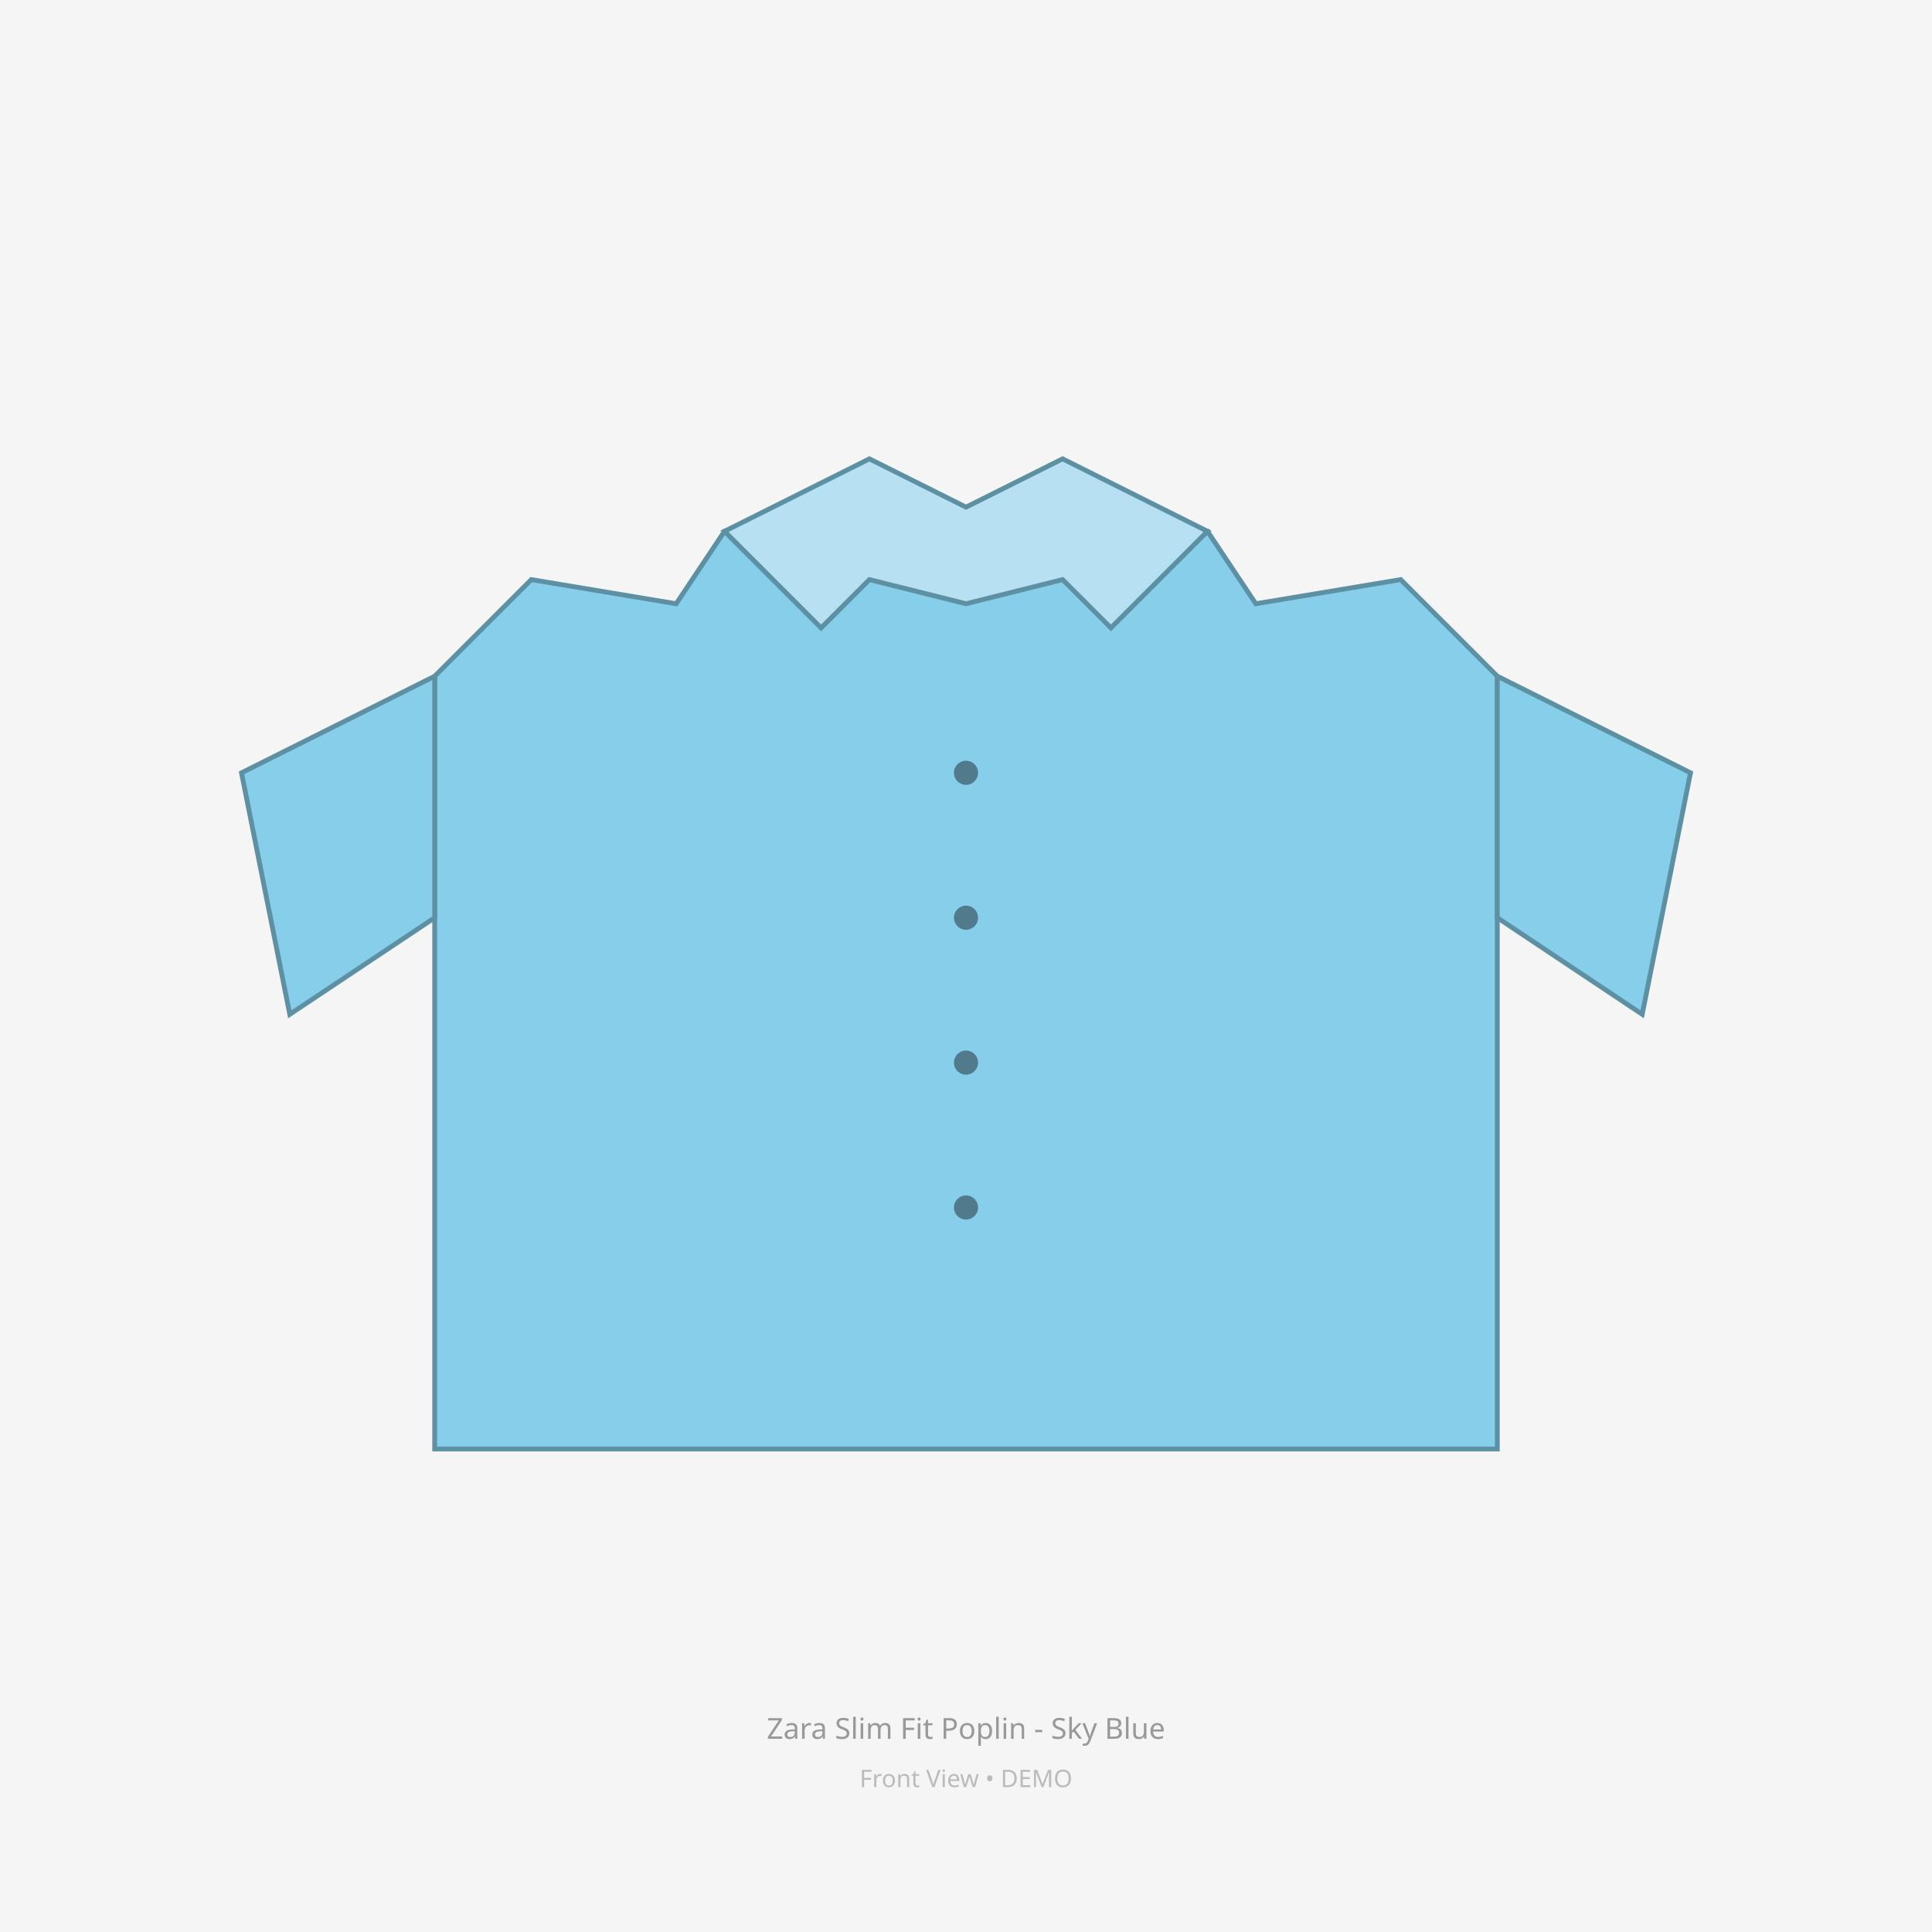
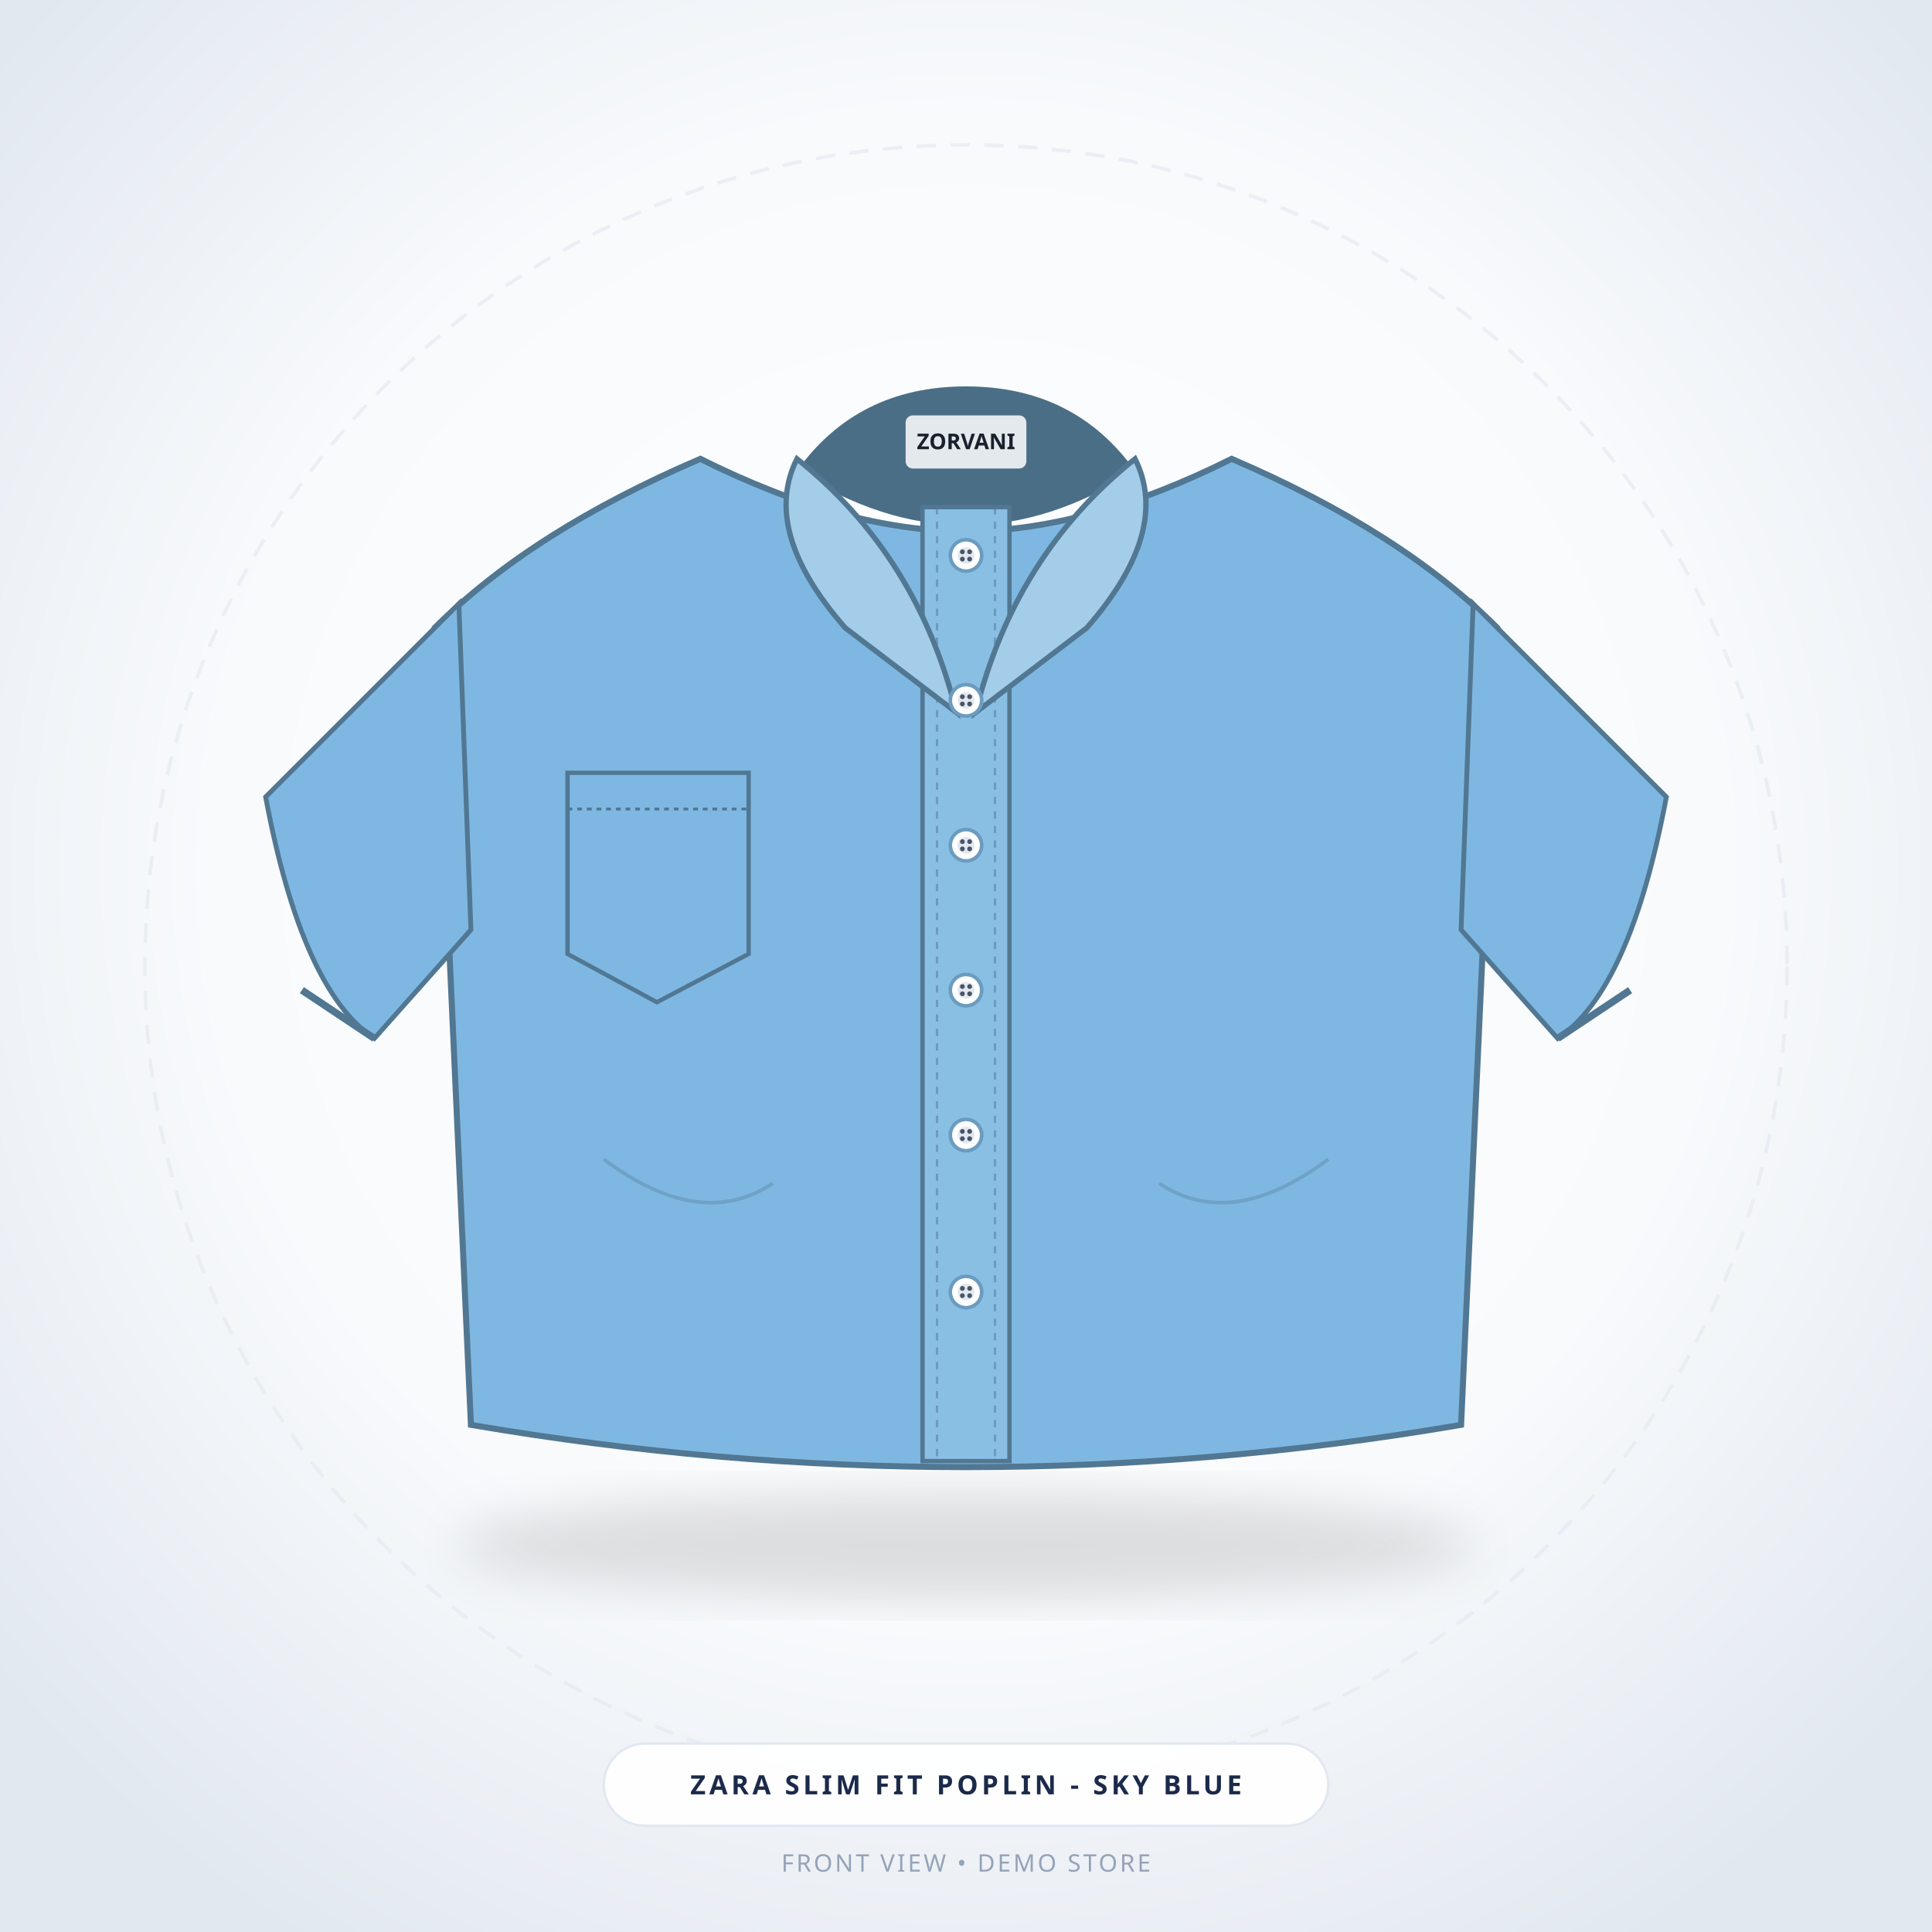
<svg xmlns="http://www.w3.org/2000/svg" viewBox="0 0 800 800" width="800" height="800">
-   <rect width="800" height="800" fill="#F5F5F5" />
-   <path d="M300 220 L280 250 L220 240 L180 280 L180 600 L620 600 L620 280 L580 240 L520 250 L500 220 Z" fill="#87CEEB" stroke="#5e90a4" stroke-width="2" />
-   <path d="M300 220 L360 190 L400 210 L440 190 L500 220 L460 260 L440 240 L400 250 L360 240 L340 260 Z" fill="#b7e1f3" stroke="#5e90a4" stroke-width="2" />
-   <path d="M180 280 L100 320 L120 420 L180 380 Z" fill="#87CEEB" stroke="#5e90a4" stroke-width="2" />
-   <path d="M620 280 L700 320 L680 420 L620 380 Z" fill="#87CEEB" stroke="#5e90a4" stroke-width="2" />
-   <circle cx="400" cy="320" r="5" fill="#517b8d" />
-   <circle cx="400" cy="380" r="5" fill="#517b8d" />
-   <circle cx="400" cy="440" r="5" fill="#517b8d" />
-   <circle cx="400" cy="500" r="5" fill="#517b8d" />
-   <text x="400" y="720" text-anchor="middle" font-size="12" fill="#999" font-family="sans-serif">Zara Slim Fit Poplin - Sky Blue</text>
-   <text x="400" y="740" text-anchor="middle" font-size="10" fill="#BBB" font-family="sans-serif">Front View • DEMO</text>
+   <defs>
+     <radialGradient id="studio-bg" cx="50%" cy="45%" r="65%">
+       <stop offset="0%" stop-color="#FFFFFF" />
+       <stop offset="60%" stop-color="#F8FAFC" />
+       <stop offset="100%" stop-color="#E2E8F0" />
+     </radialGradient>
+     <filter id="shadow-filter" x="-20%" y="-20%" width="140%" height="140%">
+       <feGaussianBlur stdDeviation="10" />
+     </filter>
+   </defs>
+   <rect width="800" height="800" fill="url(#studio-bg)" />
+   <circle cx="400" cy="400" r="340" fill="none" stroke="#E2E8F0" stroke-width="1.5" stroke-dasharray="8,6" opacity="0.6" />
+   <ellipse cx="400" cy="640" rx="210" ry="22" fill="#000000" opacity="0.12" filter="url(#shadow-filter)" />
+   <path d="M290 190 Q220 220 180 260 L195 590 Q400 625 605 590 L620 260 Q580 220 510 190 Q450 220 400 220 Q350 220 290 190 Z" fill="#7EB8E2" stroke="#517792" stroke-width="2.5" />
+   <path d="M330 195 Q400 240 470 195 Q445 160 400 160 Q355 160 330 195 Z" fill="#4b6e87" />
+   <rect x="375" y="172" width="50" height="22" rx="3" fill="#FFFFFF" opacity="0.85" />
+   <text x="400" y="186" text-anchor="middle" font-size="9" font-weight="bold" fill="#1A202C" font-family="sans-serif">ZORVANI</text>
+   <path d="M190 250 L110 330 Q125 410 155 430 L195 385 Z" fill="#7EB8E2" stroke="#517792" stroke-width="2" />
+   <path d="M125 410 L155 430" stroke="#517792" stroke-width="3" />
+   <path d="M610 250 L690 330 Q675 410 645 430 L605 385 Z" fill="#7EB8E2" stroke="#517792" stroke-width="2" />
+   <path d="M675 410 L645 430" stroke="#517792" stroke-width="3" />
+   <path d="M382 210 L382 605 L418 605 L418 210 Z" fill="#8abfe4" stroke="#517792" stroke-width="1.8" />
+   <line x1="388" y1="210" x2="388" y2="605" stroke="#517792" stroke-width="1" stroke-dasharray="3,3" opacity="0.5" />
+   <line x1="412" y1="210" x2="412" y2="605" stroke="#517792" stroke-width="1" stroke-dasharray="3,3" opacity="0.5" />
+   <path d="M330 190 Q380 230 396 295 L350 260 Q315 220 330 190 Z" fill="#a4cdea" stroke="#517792" stroke-width="2.2" />
+   <path d="M470 190 Q420 230 404 295 L450 260 Q485 220 470 190 Z" fill="#a4cdea" stroke="#517792" stroke-width="2.2" />
+   <path d="M235 320 L310 320 L310 395 L272 415 L235 395 Z" fill="#7EB8E2" stroke="#517792" stroke-width="1.8" />
+   <line x1="235" y1="335" x2="310" y2="335" stroke="#517792" stroke-width="1.2" stroke-dasharray="2,2" />
+   <circle cx="400" cy="230" r="6.5" fill="#FFFFFF" stroke="#6b9cc0" stroke-width="1.5" />
+   <circle cx="400" cy="230" r="3.5" fill="#E2E8F0" />
+   <circle cx="398.5" cy="228.5" r="1" fill="#4A5568" />
+   <circle cx="401.5" cy="228.5" r="1" fill="#4A5568" />
+   <circle cx="398.5" cy="231.5" r="1" fill="#4A5568" />
+   <circle cx="401.5" cy="231.5" r="1" fill="#4A5568" />
+   <circle cx="400" cy="290" r="6.5" fill="#FFFFFF" stroke="#6b9cc0" stroke-width="1.5" />
+   <circle cx="400" cy="290" r="3.5" fill="#E2E8F0" />
+   <circle cx="398.5" cy="288.5" r="1" fill="#4A5568" />
+   <circle cx="401.5" cy="288.5" r="1" fill="#4A5568" />
+   <circle cx="398.5" cy="291.5" r="1" fill="#4A5568" />
+   <circle cx="401.5" cy="291.5" r="1" fill="#4A5568" />
+   <circle cx="400" cy="350" r="6.5" fill="#FFFFFF" stroke="#6b9cc0" stroke-width="1.5" />
+   <circle cx="400" cy="350" r="3.5" fill="#E2E8F0" />
+   <circle cx="398.5" cy="348.5" r="1" fill="#4A5568" />
+   <circle cx="401.5" cy="348.5" r="1" fill="#4A5568" />
+   <circle cx="398.5" cy="351.5" r="1" fill="#4A5568" />
+   <circle cx="401.5" cy="351.5" r="1" fill="#4A5568" />
+   <circle cx="400" cy="410" r="6.5" fill="#FFFFFF" stroke="#6b9cc0" stroke-width="1.5" />
+   <circle cx="400" cy="410" r="3.5" fill="#E2E8F0" />
+   <circle cx="398.5" cy="408.5" r="1" fill="#4A5568" />
+   <circle cx="401.5" cy="408.5" r="1" fill="#4A5568" />
+   <circle cx="398.5" cy="411.5" r="1" fill="#4A5568" />
+   <circle cx="401.5" cy="411.5" r="1" fill="#4A5568" />
+   <circle cx="400" cy="470" r="6.5" fill="#FFFFFF" stroke="#6b9cc0" stroke-width="1.5" />
+   <circle cx="400" cy="470" r="3.5" fill="#E2E8F0" />
+   <circle cx="398.5" cy="468.5" r="1" fill="#4A5568" />
+   <circle cx="401.5" cy="468.5" r="1" fill="#4A5568" />
+   <circle cx="398.5" cy="471.5" r="1" fill="#4A5568" />
+   <circle cx="401.5" cy="471.5" r="1" fill="#4A5568" />
+   <circle cx="400" cy="535" r="6.5" fill="#FFFFFF" stroke="#6b9cc0" stroke-width="1.5" />
+   <circle cx="400" cy="535" r="3.5" fill="#E2E8F0" />
+   <circle cx="398.5" cy="533.5" r="1" fill="#4A5568" />
+   <circle cx="401.5" cy="533.5" r="1" fill="#4A5568" />
+   <circle cx="398.5" cy="536.5" r="1" fill="#4A5568" />
+   <circle cx="401.5" cy="536.5" r="1" fill="#4A5568" />
+   <path d="M250 480 Q290 510 320 490" stroke="#517792" stroke-width="1.5" fill="none" opacity="0.35" />
+   <path d="M480 490 Q510 510 550 480" stroke="#517792" stroke-width="1.5" fill="none" opacity="0.35" />
+   <rect x="250" y="722" width="300" height="34" rx="17" fill="#FFFFFF" stroke="#E2E8F0" stroke-width="1" opacity="0.95" />
+   <text x="400" y="743" text-anchor="middle" font-size="11" font-weight="bold" fill="#1B2A4A" letter-spacing="1.5" font-family="sans-serif">ZARA SLIM FIT POPLIN - SKY BLUE</text>
+   <text x="400" y="775" text-anchor="middle" font-size="10" fill="#94A3B8" letter-spacing="1" font-family="sans-serif">FRONT VIEW • DEMO STORE</text>
</svg>
